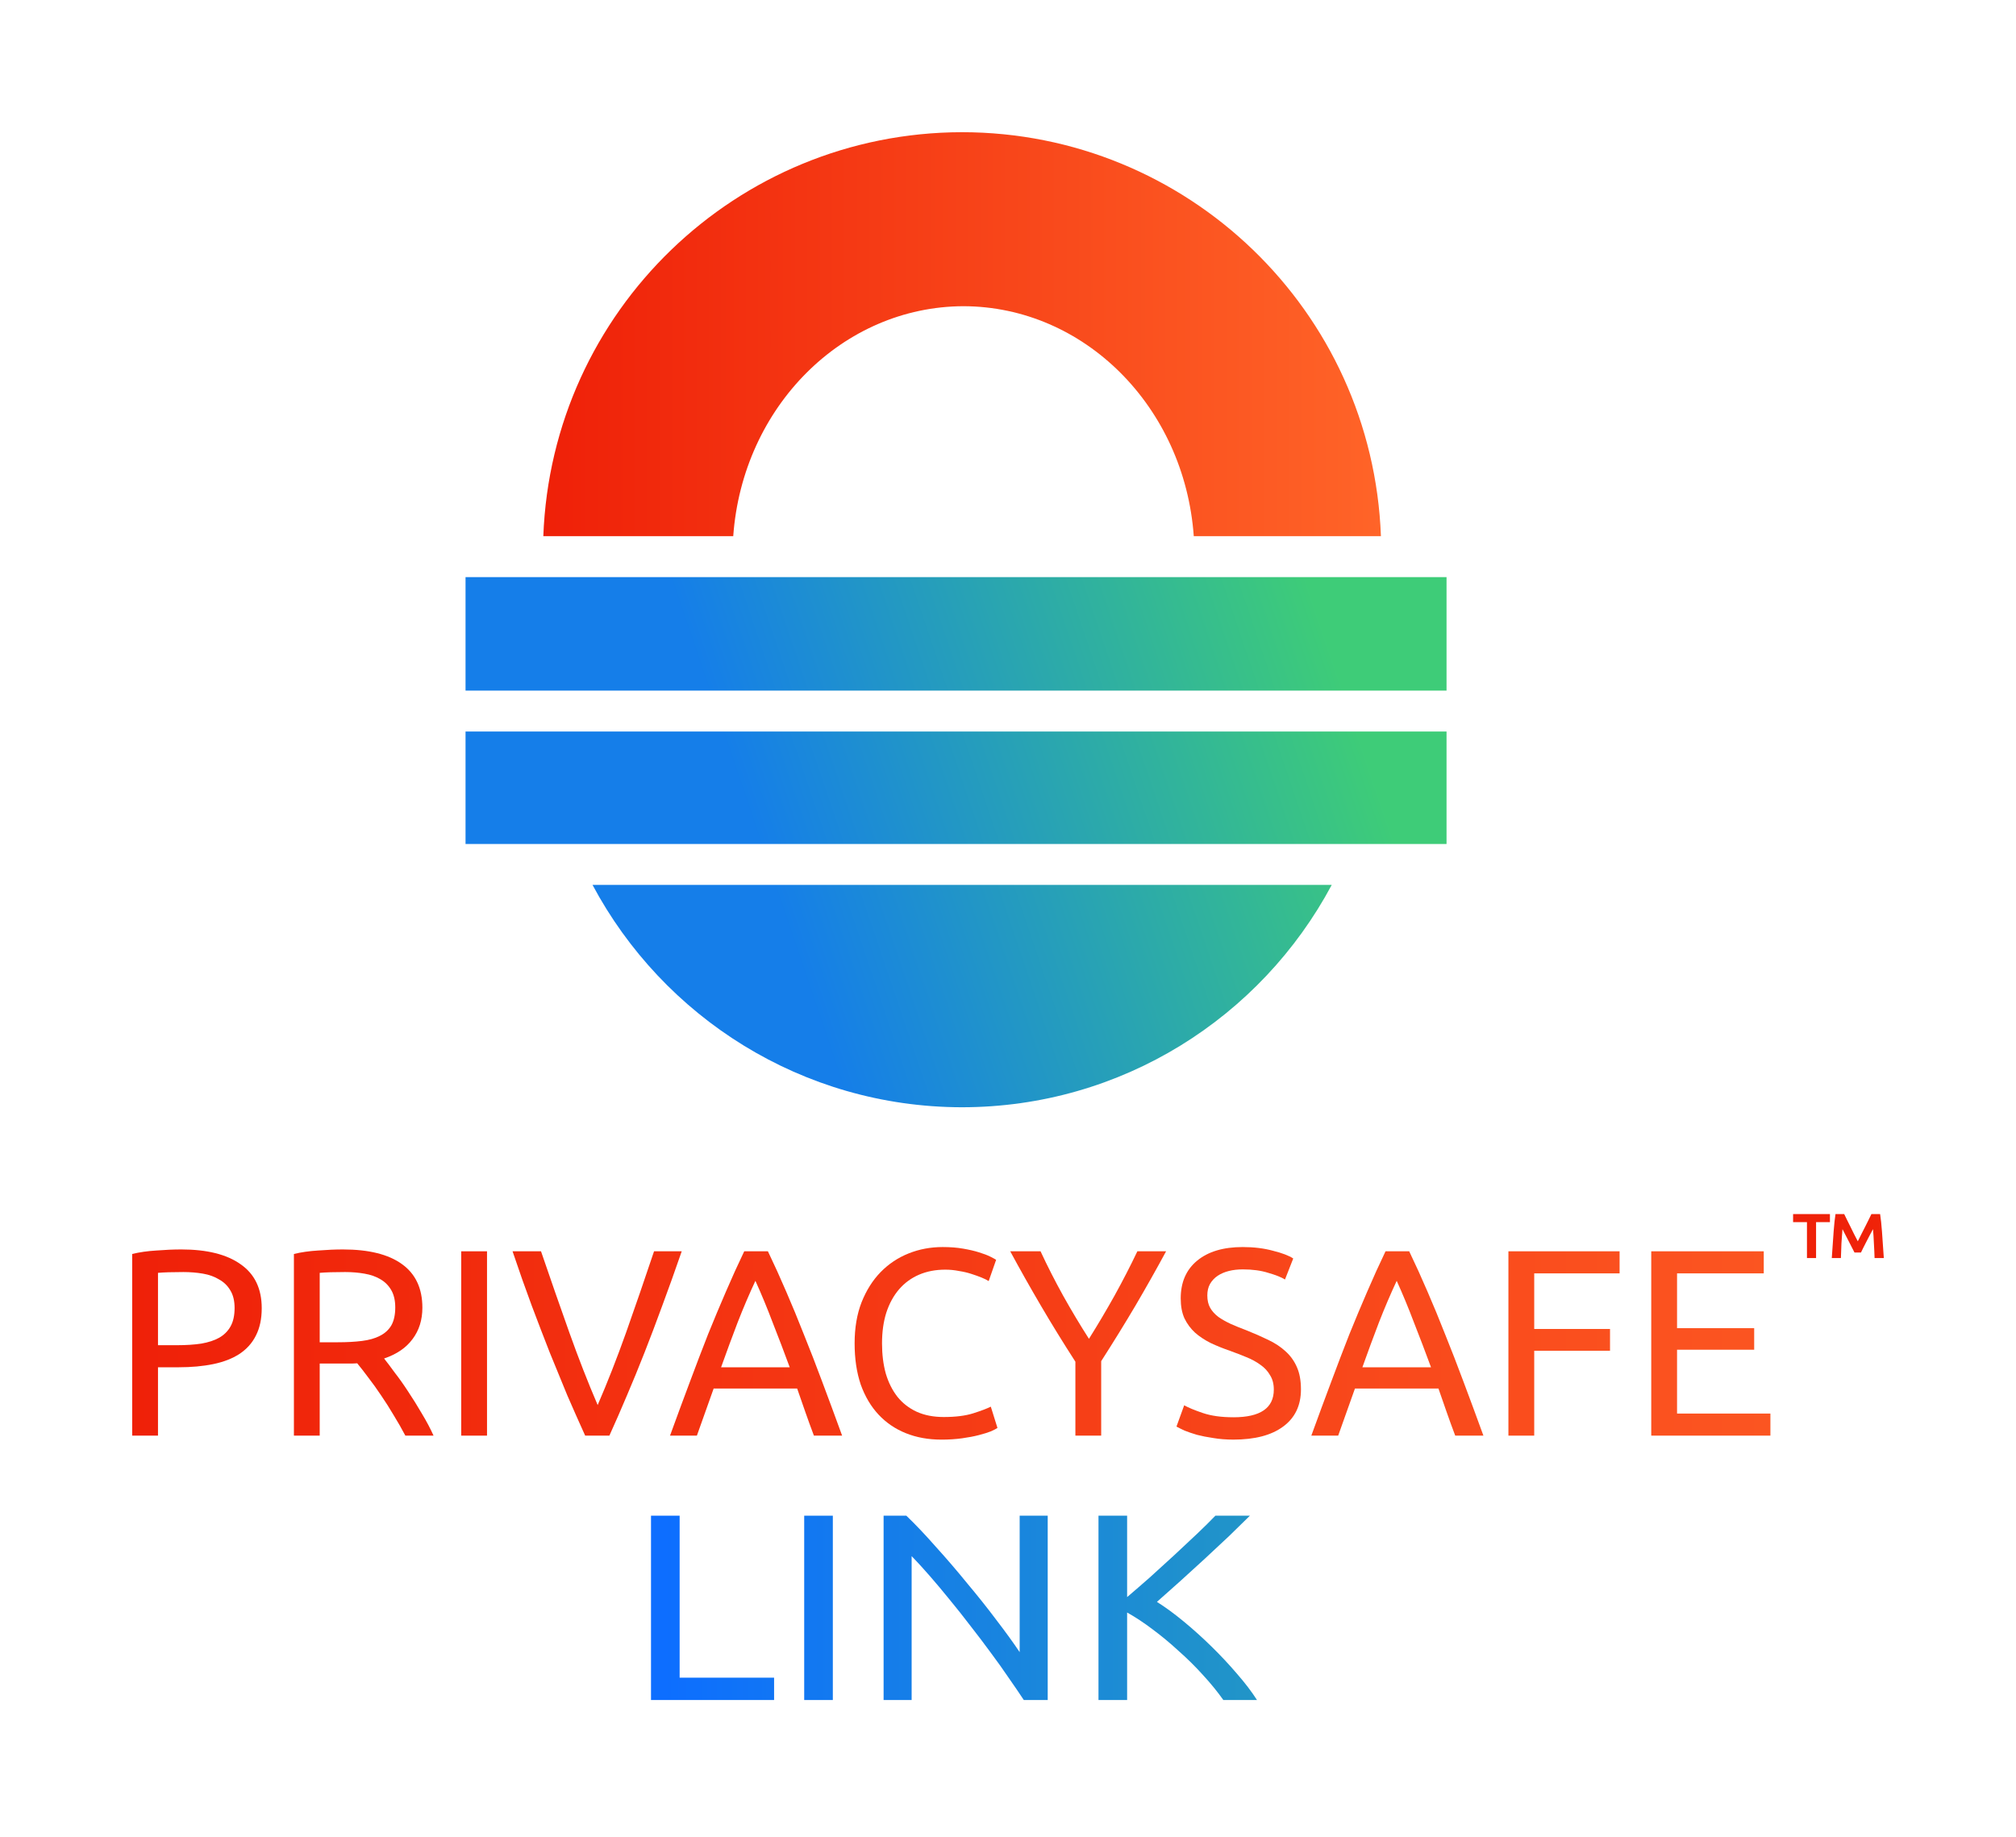
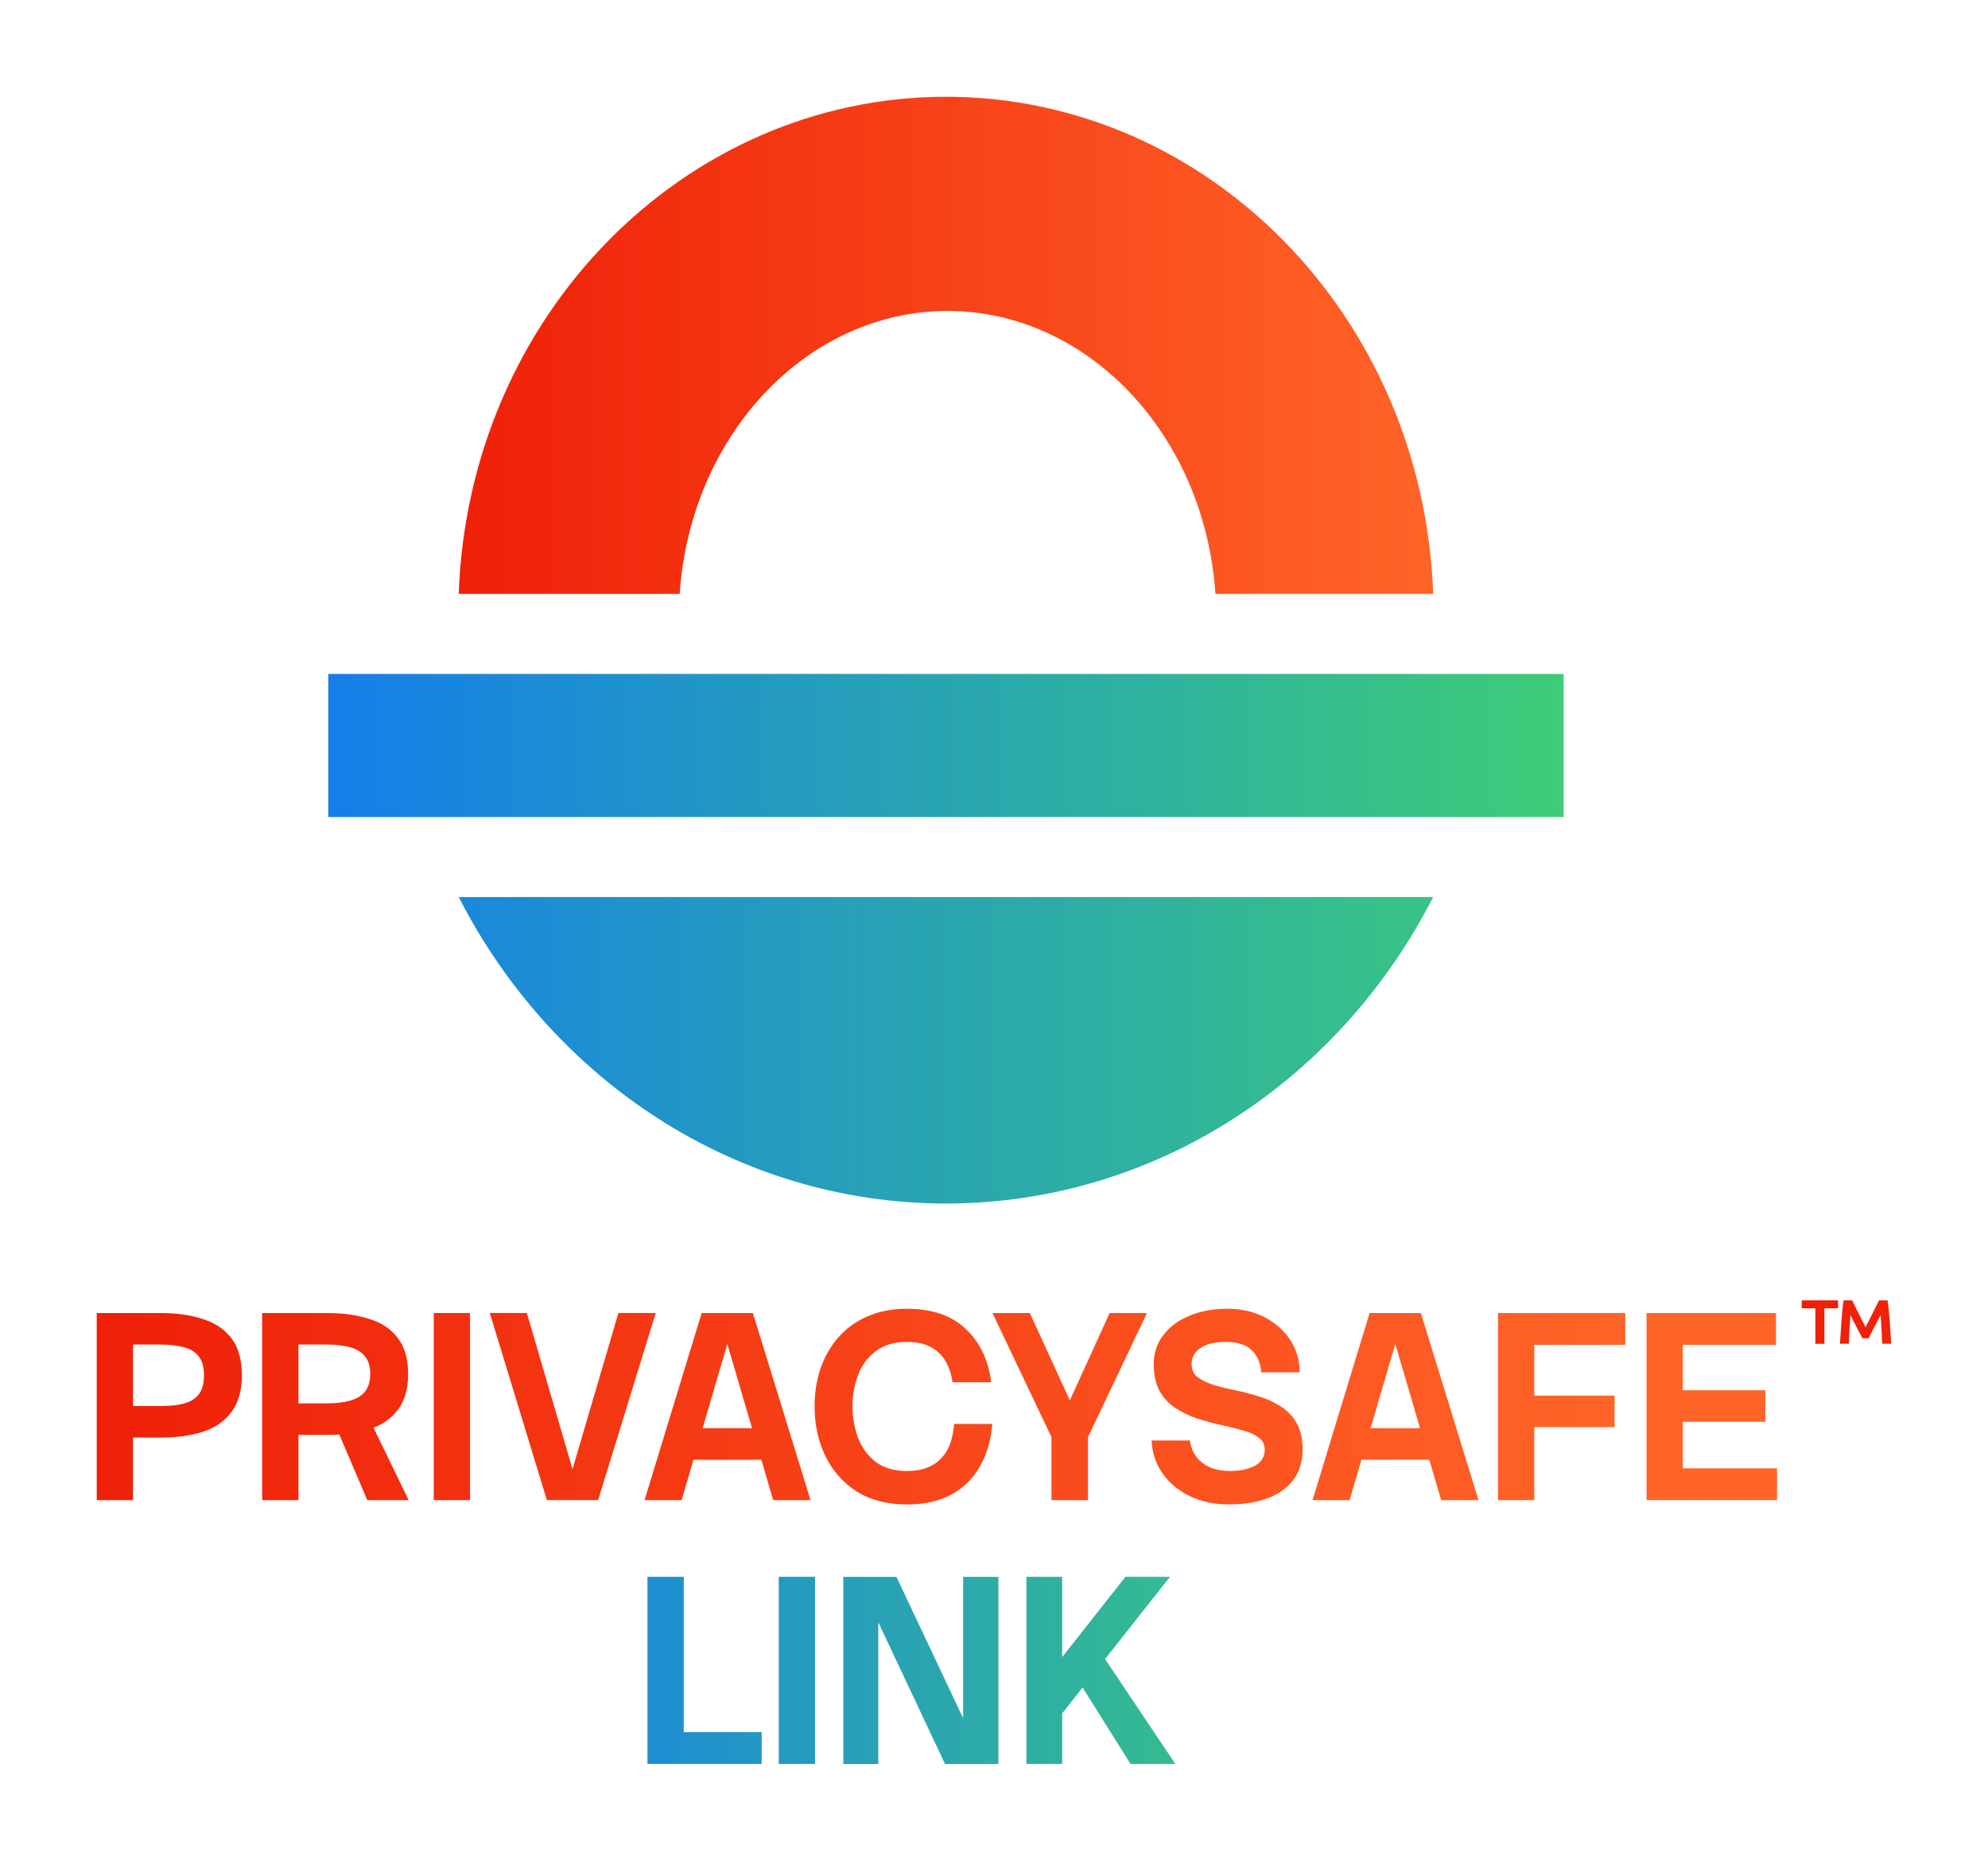
- <svg xmlns="http://www.w3.org/2000/svg" xmlns:xlink="http://www.w3.org/1999/xlink" version="1.1" viewBox="0 0 381.262 347.255" id="svg12" width="381.262" height="347.255">
-   <defs id="defs16">
-     <linearGradient id="linearGradient886">
-       <stop style="stop-color:#3771c8;stop-opacity:1" offset="0" id="stop882" />
-       <stop style="stop-color:#2ca089;stop-opacity:1" offset="1" id="stop884" />
+ <svg xmlns="http://www.w3.org/2000/svg" xmlns:xlink="http://www.w3.org/1999/xlink" width="205.53" height="192.34" version="1.1" viewBox="0 0 205.53 192.34">
+   <defs>
+     <linearGradient id="linearGradient5186">
+       <stop stop-color="#ef2008" offset="0" />
+       <stop stop-color="#ff6428" offset="1" />
    </linearGradient>
-     <linearGradient id="linearGradient5186">
-       <stop style="stop-color:#ef2008;stop-opacity:1" offset="0" id="stop5182" />
-       <stop style="stop-color:#ff6428;stop-opacity:1" offset="1" id="stop5184" />
+     <linearGradient id="linearGradient1884">
+       <stop stop-color="#157ee9" offset="0" />
+       <stop stop-color="#3ecc78" offset="1" />
    </linearGradient>
-     <linearGradient xlink:href="#linearGradient886" id="linearGradient11474" gradientUnits="userSpaceOnUse" gradientTransform="matrix(0.4630318,0,0,0.4630318,-56.58831,251.5358)" x1="225.772" y1="173.935" x2="1111.168" y2="173.935" />
-     <linearGradient xlink:href="#linearGradient5186" id="linearGradient964" gradientUnits="userSpaceOnUse" gradientTransform="translate(50.82711,4.574805)" x1="51.714" y1="99.77" x2="210.402" y2="99.77" />
-     <linearGradient xlink:href="#linearGradient1884" id="linearGradient888-7" x1="171.375" y1="186.728" x2="279.791" y2="150.065" gradientUnits="userSpaceOnUse" gradientTransform="translate(-27.82304,-26.73162)" />
-     <linearGradient id="linearGradient1884">
-       <stop style="stop-color:#157ee9;stop-opacity:1" offset="0" id="stop1880" />
-       <stop style="stop-color:#3ecc78;stop-opacity:1" offset="1" id="stop1882" />
-     </linearGradient>
-     <linearGradient xlink:href="#linearGradient1160" id="linearGradient1094-2" gradientUnits="userSpaceOnUse" gradientTransform="matrix(0.4787416,0,0,0.4787416,-61.97613,260.0699)" x1="239.099" y1="174.312" x2="855.439" y2="174.312" />
-     <linearGradient id="linearGradient1160">
-       <stop style="stop-color:#0d6eff;stop-opacity:1" offset="0" id="stop1156" />
-       <stop style="stop-color:#45da64;stop-opacity:1" offset="1" id="stop1158" />
-     </linearGradient>
-     <linearGradient xlink:href="#linearGradient1160" id="linearGradient1207" gradientUnits="userSpaceOnUse" gradientTransform="matrix(0.4787416,0,0,0.4787416,-61.97613,260.0699)" x1="239.099" y1="174.312" x2="855.439" y2="174.312" />
-     <linearGradient xlink:href="#linearGradient1160" id="linearGradient1422" gradientUnits="userSpaceOnUse" gradientTransform="matrix(0.4787416,0,0,0.4787416,-61.97613,260.0699)" x1="239.099" y1="174.312" x2="855.439" y2="174.312" />
-     <linearGradient xlink:href="#linearGradient5186" id="linearGradient902" gradientUnits="userSpaceOnUse" gradientTransform="matrix(0.45446,0,0,0.45446,-81.53758,174.1435)" x1="225.772" y1="173.935" x2="1111.168" y2="173.935" />
-     <linearGradient xlink:href="#linearGradient5186" id="linearGradient904" gradientUnits="userSpaceOnUse" gradientTransform="matrix(0.45446,0,0,0.45446,-81.53758,174.1435)" x1="225.772" y1="173.935" x2="1111.168" y2="173.935" />
-     <linearGradient xlink:href="#linearGradient5186" id="linearGradient906" gradientUnits="userSpaceOnUse" gradientTransform="matrix(0.45446,0,0,0.45446,-81.53758,174.1435)" x1="225.772" y1="173.935" x2="1111.168" y2="173.935" />
-     <linearGradient xlink:href="#linearGradient5186" id="linearGradient908" gradientUnits="userSpaceOnUse" gradientTransform="matrix(0.45446,0,0,0.45446,-81.53758,174.1435)" x1="225.772" y1="173.935" x2="1111.168" y2="173.935" />
-     <linearGradient xlink:href="#linearGradient5186" id="linearGradient910" gradientUnits="userSpaceOnUse" gradientTransform="matrix(0.45446,0,0,0.45446,-81.53758,174.1435)" x1="225.772" y1="173.935" x2="1111.168" y2="173.935" />
-     <linearGradient xlink:href="#linearGradient5186" id="linearGradient912" gradientUnits="userSpaceOnUse" gradientTransform="matrix(0.45446,0,0,0.45446,-81.53758,174.1435)" x1="225.772" y1="173.935" x2="1111.168" y2="173.935" />
-     <linearGradient xlink:href="#linearGradient5186" id="linearGradient914" gradientUnits="userSpaceOnUse" gradientTransform="matrix(0.45446,0,0,0.45446,-81.53758,174.1435)" x1="225.772" y1="173.935" x2="1111.168" y2="173.935" />
-     <linearGradient xlink:href="#linearGradient5186" id="linearGradient916" gradientUnits="userSpaceOnUse" gradientTransform="matrix(0.45446,0,0,0.45446,-81.53758,174.1435)" x1="225.772" y1="173.935" x2="1111.168" y2="173.935" />
-     <linearGradient xlink:href="#linearGradient5186" id="linearGradient918" gradientUnits="userSpaceOnUse" gradientTransform="matrix(0.45446,0,0,0.45446,-81.53758,174.1435)" x1="225.772" y1="173.935" x2="1111.168" y2="173.935" />
-     <linearGradient xlink:href="#linearGradient5186" id="linearGradient920" gradientUnits="userSpaceOnUse" gradientTransform="matrix(0.45446,0,0,0.45446,-81.53758,174.1435)" x1="225.772" y1="173.935" x2="1111.168" y2="173.935" />
-     <linearGradient xlink:href="#linearGradient5186" id="linearGradient922" gradientUnits="userSpaceOnUse" gradientTransform="matrix(0.45446,0,0,0.45446,-81.53758,174.1435)" x1="225.772" y1="173.935" x2="1111.168" y2="173.935" />
-     <linearGradient xlink:href="#linearGradient1160" id="linearGradient935" gradientUnits="userSpaceOnUse" gradientTransform="matrix(0.5043273,0,0,0.4544539,4.888593,224.1444)" x1="239.099" y1="174.312" x2="855.439" y2="174.312" />
-     <linearGradient xlink:href="#linearGradient1160" id="linearGradient937" gradientUnits="userSpaceOnUse" gradientTransform="matrix(0.5043273,0,0,0.4544539,4.888593,224.1444)" x1="239.099" y1="174.312" x2="855.439" y2="174.312" />
-     <linearGradient xlink:href="#linearGradient1160" id="linearGradient939" gradientUnits="userSpaceOnUse" gradientTransform="matrix(0.5043273,0,0,0.4544539,4.888593,224.1444)" x1="239.099" y1="174.312" x2="855.439" y2="174.312" />
-     <linearGradient xlink:href="#linearGradient1160" id="linearGradient941" gradientUnits="userSpaceOnUse" gradientTransform="matrix(0.5043273,0,0,0.4544539,4.888593,224.1444)" x1="239.099" y1="174.312" x2="855.439" y2="174.312" />
-     <linearGradient xlink:href="#linearGradient5186" id="linearGradient947" gradientUnits="userSpaceOnUse" gradientTransform="matrix(0.471329,0,0,0.471329,232.5263,145.9393)" x1="225.772" y1="173.935" x2="1111.168" y2="173.935" />
+     <linearGradient id="linearGradient5031" x1="177.47" x2="1418.8" y1="85.938" y2="85.938" gradientTransform="matrix(.12617 0 0 .12636 -12.391 134.54)" gradientUnits="userSpaceOnUse" xlink:href="#linearGradient5186" />
+     <linearGradient id="linearGradient5363" x1="225.77" x2="1111.2" y1="173.93" y2="173.93" gradientTransform="matrix(.47133 0 0 .47133 242.21 159.16)" gradientUnits="userSpaceOnUse" xlink:href="#linearGradient5186" />
+     <linearGradient id="linearGradient30106-2" x1="90.814" x2="267.72" y1="313.46" y2="313.46" gradientTransform="translate(.26268 .0061795)" gradientUnits="userSpaceOnUse" xlink:href="#linearGradient1884" />
+     <linearGradient id="linearGradient10645-1" x1="51.714" x2="210.4" y1="99.77" y2="99.77" gradientTransform="matrix(.69714 0 0 .73736 -14.608 -14.821)" gradientUnits="userSpaceOnUse" xlink:href="#linearGradient5186" />
+     <linearGradient id="linearGradient11950-3" x1="115.86" x2="301.39" y1="186" y2="186" gradientTransform="matrix(.75461 0 0 .75558 -80.625 -37.021)" gradientUnits="userSpaceOnUse" xlink:href="#linearGradient1884" />
+     <linearGradient id="linearGradient11952-3" x1="115.86" x2="301.39" y1="186" y2="186" gradientTransform="matrix(.78995 0 0 .82597 -88.909 -69.381)" gradientUnits="userSpaceOnUse" xlink:href="#linearGradient1884" />
  </defs>
-   <path d="m 34.256,236.289 q 7.344,0 11.268,2.817 3.974,2.767 3.974,8.3 0,3.018 -1.107,5.181 -1.056,2.113 -3.119,3.471 -2.012,1.308 -4.93,1.912 -2.918,0.604 -6.59,0.604 h -3.873 v 12.928 h -4.879 v -34.357 q 2.062,-0.503 4.578,-0.654 2.565,-0.201 4.678,-0.201 z m 0.402,4.276 q -3.119,0 -4.779,0.151 v 13.682 h 3.672 q 2.515,0 4.527,-0.302 2.012,-0.352 3.37,-1.107 1.408,-0.805 2.163,-2.163 0.755,-1.358 0.755,-3.471 0,-2.012 -0.805,-3.32 -0.755,-1.308 -2.113,-2.062 -1.308,-0.805 -3.068,-1.107 -1.761,-0.302 -3.722,-0.302 z" style="font-size:50.303px;line-height:1.25;font-family:Ubuntu;-inkscape-font-specification:Ubuntu;fill:url(#linearGradient902);stroke-width:1.258" id="path849" />
-   <path d="m 72.637,256.913 q 0.805,1.006 2.012,2.666 1.258,1.61 2.565,3.622 1.308,1.962 2.565,4.125 1.308,2.163 2.213,4.175 h -5.332 q -1.006,-1.912 -2.213,-3.873 -1.157,-1.962 -2.364,-3.722 -1.207,-1.811 -2.415,-3.37 -1.157,-1.559 -2.113,-2.716 -0.654,0.05 -1.358,0.05 -0.654,0 -1.358,0 h -4.376 v 13.632 h -4.879 v -34.357 q 2.062,-0.503 4.578,-0.654 2.565,-0.201 4.678,-0.201 7.344,0 11.167,2.767 3.873,2.767 3.873,8.25 0,3.471 -1.861,5.936 -1.811,2.465 -5.382,3.672 z M 65.243,240.564 q -3.119,0 -4.779,0.151 v 13.129 h 3.471 q 2.515,0 4.527,-0.252 2.012,-0.252 3.37,-0.956 1.408,-0.704 2.163,-1.962 0.755,-1.308 0.755,-3.421 0,-1.962 -0.755,-3.27 -0.755,-1.308 -2.062,-2.062 -1.258,-0.755 -3.018,-1.056 -1.71,-0.302 -3.672,-0.302 z" style="font-size:50.303px;line-height:1.25;font-family:Ubuntu;-inkscape-font-specification:Ubuntu;fill:url(#linearGradient904);stroke-width:1.258" id="path851" />
-   <path d="m 87.225,236.641 h 4.879 v 34.86 h -4.879 z" style="font-size:50.303px;line-height:1.25;font-family:Ubuntu;-inkscape-font-specification:Ubuntu;fill:url(#linearGradient906);stroke-width:1.258" id="path853" />
-   <path d="m 128.926,236.641 q -1.912,5.533 -3.672,10.262 -1.71,4.678 -3.37,8.904 -1.66,4.225 -3.32,8.099 -1.61,3.823 -3.32,7.596 h -4.578 q -1.71,-3.773 -3.37,-7.596 -1.61,-3.873 -3.32,-8.099 -1.66,-4.225 -3.421,-8.904 -1.761,-4.729 -3.622,-10.262 h 5.382 q 2.716,7.948 5.332,15.292 2.616,7.344 5.382,13.783 2.767,-6.389 5.382,-13.733 2.616,-7.395 5.282,-15.342 z" style="font-size:50.303px;line-height:1.25;font-family:Ubuntu;-inkscape-font-specification:Ubuntu;fill:url(#linearGradient908);stroke-width:1.258" id="path855" />
-   <path d="m 153.927,271.501 q -0.855,-2.264 -1.61,-4.427 -0.755,-2.213 -1.559,-4.477 h -15.795 l -3.169,8.904 h -5.081 q 2.012,-5.533 3.773,-10.212 1.761,-4.729 3.421,-8.954 1.71,-4.225 3.37,-8.049 1.66,-3.873 3.471,-7.646 h 4.477 q 1.811,3.773 3.471,7.646 1.66,3.823 3.32,8.049 1.71,4.225 3.471,8.954 1.761,4.678 3.773,10.212 z m -4.578,-12.928 q -1.61,-4.376 -3.219,-8.451 -1.559,-4.125 -3.27,-7.898 -1.761,3.773 -3.37,7.898 -1.559,4.075 -3.119,8.451 z" style="font-size:50.303px;line-height:1.25;font-family:Ubuntu;-inkscape-font-specification:Ubuntu;fill:url(#linearGradient910);stroke-width:1.258" id="path857" />
-   <path d="m 178.022,272.255 q -3.672,0 -6.69,-1.207 -3.018,-1.207 -5.181,-3.521 -2.163,-2.314 -3.37,-5.684 -1.157,-3.421 -1.157,-7.797 0,-4.376 1.308,-7.747 1.358,-3.421 3.622,-5.735 2.264,-2.314 5.282,-3.521 3.018,-1.207 6.439,-1.207 2.163,0 3.873,0.302 1.761,0.302 3.018,0.704 1.308,0.402 2.113,0.805 0.805,0.402 1.107,0.604 l -1.408,4.024 q -0.453,-0.302 -1.308,-0.654 -0.855,-0.352 -1.962,-0.704 -1.056,-0.352 -2.364,-0.553 -1.258,-0.252 -2.565,-0.252 -2.767,0 -4.98,0.956 -2.213,0.956 -3.773,2.767 -1.559,1.811 -2.415,4.427 -0.805,2.565 -0.805,5.785 0,3.119 0.704,5.684 0.755,2.565 2.213,4.427 1.459,1.811 3.622,2.817 2.213,1.006 5.131,1.006 3.37,0 5.584,-0.704 2.213,-0.704 3.32,-1.258 l 1.258,4.024 q -0.352,0.252 -1.258,0.654 -0.905,0.352 -2.264,0.704 -1.358,0.352 -3.169,0.604 -1.811,0.252 -3.924,0.252 z" style="font-size:50.303px;line-height:1.25;font-family:Ubuntu;-inkscape-font-specification:Ubuntu;fill:url(#linearGradient912);stroke-width:1.258" id="path859" />
-   <path d="m 203.375,271.501 v -13.984 q -3.471,-5.382 -6.539,-10.614 -3.068,-5.232 -5.785,-10.262 h 5.735 q 1.912,4.125 4.276,8.401 2.364,4.225 4.879,8.149 2.465,-3.924 4.829,-8.149 2.364,-4.276 4.326,-8.401 h 5.433 q -2.716,5.03 -5.785,10.262 -3.068,5.181 -6.489,10.513 v 14.085 z" style="font-size:50.303px;line-height:1.25;font-family:Ubuntu;-inkscape-font-specification:Ubuntu;fill:url(#linearGradient914);stroke-width:1.258" id="path861" />
-   <path d="m 233.255,268.03 q 7.646,0 7.646,-5.232 0,-1.61 -0.704,-2.716 -0.654,-1.157 -1.811,-1.962 -1.157,-0.855 -2.666,-1.459 -1.459,-0.604 -3.119,-1.207 -1.912,-0.654 -3.622,-1.459 -1.71,-0.855 -2.968,-1.962 -1.258,-1.157 -2.012,-2.716 -0.704,-1.559 -0.704,-3.773 0,-4.578 3.119,-7.143 3.119,-2.565 8.602,-2.565 3.169,0 5.735,0.704 2.616,0.654 3.823,1.459 l -1.559,3.974 q -1.056,-0.654 -3.169,-1.258 -2.062,-0.654 -4.829,-0.654 -1.408,0 -2.616,0.302 -1.207,0.302 -2.113,0.905 -0.905,0.604 -1.459,1.559 -0.503,0.905 -0.503,2.163 0,1.408 0.553,2.364 0.553,0.956 1.559,1.71 1.006,0.704 2.314,1.308 1.358,0.604 2.968,1.207 2.264,0.905 4.125,1.811 1.912,0.905 3.27,2.163 1.408,1.258 2.163,3.018 0.755,1.71 0.755,4.175 0,4.578 -3.37,7.042 -3.32,2.465 -9.407,2.465 -2.062,0 -3.823,-0.302 -1.71,-0.252 -3.068,-0.604 -1.358,-0.402 -2.364,-0.805 -0.956,-0.453 -1.509,-0.755 l 1.459,-4.024 q 1.157,0.654 3.521,1.459 2.364,0.805 5.785,0.805 z" style="font-size:50.303px;line-height:1.25;font-family:Ubuntu;-inkscape-font-specification:Ubuntu;fill:url(#linearGradient916);stroke-width:1.258" id="path863" />
-   <path d="m 275.208,271.501 q -0.855,-2.264 -1.61,-4.427 -0.755,-2.213 -1.559,-4.477 h -15.795 l -3.169,8.904 h -5.081 q 2.012,-5.533 3.773,-10.212 1.761,-4.729 3.421,-8.954 1.71,-4.225 3.37,-8.049 1.66,-3.873 3.471,-7.646 h 4.477 q 1.811,3.773 3.471,7.646 1.66,3.823 3.32,8.049 1.71,4.225 3.471,8.954 1.761,4.678 3.773,10.212 z m -4.578,-12.928 q -1.61,-4.376 -3.219,-8.451 -1.559,-4.125 -3.27,-7.898 -1.761,3.773 -3.37,7.898 -1.559,4.075 -3.119,8.451 z" style="font-size:50.303px;line-height:1.25;font-family:Ubuntu;-inkscape-font-specification:Ubuntu;fill:url(#linearGradient918);stroke-width:1.258" id="path865" />
-   <path d="M 285.268,271.501 V 236.641 h 21.027 v 4.175 h -16.147 v 10.513 h 14.336 v 4.125 h -14.336 v 16.047 z" style="font-size:50.303px;line-height:1.25;font-family:Ubuntu;-inkscape-font-specification:Ubuntu;fill:url(#linearGradient920);stroke-width:1.258" id="path867" />
-   <path d="M 312.281,271.501 V 236.641 h 21.278 v 4.175 h -16.399 v 10.362 h 14.588 v 4.075 h -14.588 v 12.073 h 17.656 v 4.175 z" style="font-size:50.303px;line-height:1.25;font-family:Ubuntu;-inkscape-font-specification:Ubuntu;fill:url(#linearGradient922);stroke-width:1.258" id="path869" />
-   <path id="path1133-5" style="fill:url(#linearGradient964);fill-opacity:1;stroke:none;stroke-width:3.14" d="m 181.885,25 c -42.614,0.084 -77.552,33.815 -79.133,76.4 h 35.916 c 1.767,-24.5 20.72,-43.429 43.547,-43.492 22.828,0.062 41.782,18.991 43.549,43.492 H 261.158 C 259.575,58.761 224.554,25.009 181.885,25 Z" />
-   <path id="path1133-6-3" style="fill:url(#linearGradient888-7);fill-opacity:1;stroke:none;stroke-width:3.14" d="m 88.041,109.141 v 21.463 H 273.568 v -21.463 z m 0,29.203 v 21.268 H 273.568 v -21.268 z m 24.018,29.008 c 13.354,25.015 39.639,41.989 69.826,42.049 30.241,-0.006 56.593,-16.992 69.969,-42.049 z" />
-   <path d="m 146.395,317.275 v 4.225 h -23.278 v -34.86 h 5.415 V 317.275 Z" style="font-size:52.991px;line-height:1.25;font-family:Ubuntu;-inkscape-font-specification:Ubuntu;fill:url(#linearGradient935);stroke-width:1.258" id="path872" />
-   <path d="m 152.089,286.641 h 5.415 v 34.86 h -5.415 z" style="font-size:52.991px;line-height:1.25;font-family:Ubuntu;-inkscape-font-specification:Ubuntu;fill:url(#linearGradient937);stroke-width:1.258" id="path874" />
-   <path d="m 193.621,321.5 q -1.228,-1.861 -2.847,-4.175 -1.563,-2.314 -3.405,-4.779 -1.842,-2.515 -3.852,-5.081 -1.954,-2.565 -3.908,-4.93 -1.954,-2.415 -3.796,-4.527 -1.842,-2.113 -3.405,-3.722 v 27.214 h -5.303 v -34.86 h 4.298 q 2.624,2.515 5.582,5.885 3.014,3.32 5.917,6.891 2.959,3.521 5.526,6.942 2.624,3.421 4.41,6.087 v -25.805 h 5.303 v 34.86 z" style="font-size:52.991px;line-height:1.25;font-family:Ubuntu;-inkscape-font-specification:Ubuntu;fill:url(#linearGradient939);stroke-width:1.258" id="path876" />
-   <path d="m 236.381,286.641 q -1.731,1.71 -3.908,3.823 -2.177,2.062 -4.577,4.276 -2.345,2.163 -4.689,4.276 -2.345,2.113 -4.41,3.924 2.4,1.509 5.08,3.722 2.68,2.213 5.247,4.728 2.568,2.515 4.801,5.131 2.289,2.616 3.796,4.98 h -6.364 q -1.675,-2.364 -3.852,-4.728 -2.177,-2.415 -4.633,-4.578 -2.4,-2.213 -4.912,-4.074 -2.456,-1.861 -4.801,-3.169 v 16.55 h -5.415 v -34.86 h 5.415 v 15.393 q 1.954,-1.66 4.298,-3.722 2.345,-2.113 4.633,-4.225 2.289,-2.113 4.298,-4.024 2.065,-1.962 3.461,-3.421 z" style="font-size:52.991px;line-height:1.25;font-family:Ubuntu;-inkscape-font-specification:Ubuntu;fill:url(#linearGradient941);stroke-width:1.258" id="path878" />
-   <path d="m 346.074,229.605 v 1.523 h -2.622 v 6.793 h -1.723 v -6.793 h -2.622 v -1.523 z m 9.49,0 q 0.2,1.274 0.35,3.271 0.15,1.973 0.35,5.044 h -1.748 q -0.025,-0.624 -0.05,-1.324 -0.025,-0.724 -0.075,-1.423 -0.025,-0.724 -0.075,-1.423 -0.05,-0.699 -0.1,-1.299 -0.275,0.474 -0.599,1.124 -0.325,0.624 -0.649,1.249 -0.3,0.624 -0.599,1.174 -0.275,0.549 -0.425,0.874 h -1.224 q -0.15,-0.325 -0.45,-0.874 -0.275,-0.549 -0.599,-1.174 -0.3,-0.624 -0.649,-1.249 -0.325,-0.649 -0.574,-1.124 -0.05,0.599 -0.1,1.299 -0.05,0.699 -0.1,1.423 -0.025,0.699 -0.05,1.423 -0.025,0.699 -0.05,1.324 h -1.723 q 0.2,-3.072 0.35,-5.044 0.15,-1.998 0.35,-3.271 h 1.648 q 0.2,0.425 0.499,1.024 0.3,0.599 0.649,1.299 0.35,0.699 0.699,1.423 0.375,0.724 0.724,1.398 0.325,-0.674 0.699,-1.398 0.375,-0.724 0.724,-1.423 0.35,-0.699 0.649,-1.299 0.3,-0.599 0.499,-1.024 z" style="font-size:24.973px;line-height:1.25;font-family:Ubuntu;-inkscape-font-specification:Ubuntu;fill:url(#linearGradient947);stroke-width:1.258" id="path881" />
+   <g fill="url(#linearGradient5031)">
+     <path d="m10 135.73h3.752v19.341h-3.752zm1.517 9.615h5.076v3.26h-5.076zm5.076 0q1.407 0 2.4-0.249 1.021-0.276 1.545-0.939 0.552-0.691 0.552-1.989 0-1.299-0.552-1.962-0.524-0.691-1.545-0.939-0.993-0.276-2.4-0.276v-3.26q2.538 0 4.414 0.635 1.904 0.608 2.952 2.017 1.048 1.409 1.048 3.785 0 2.321-1.048 3.758-1.048 1.437-2.952 2.072-1.876 0.608-4.414 0.608zm-5.076-9.615h5.076v3.26h-5.076z" />
+     <path d="m27.105 135.73h3.752v19.341h-3.752zm1.517 9.339h5.159v3.26h-5.159zm5.159 0q1.407 0 2.4-0.276 1.021-0.276 1.545-0.939 0.552-0.663 0.552-1.824 0-1.188-0.552-1.824-0.524-0.663-1.545-0.939-0.993-0.276-2.4-0.276v-3.26q2.51 0 4.386 0.608 1.904 0.58 2.952 1.962 1.076 1.381 1.076 3.73 0 2.321-1.076 3.73-1.048 1.381-2.952 1.989-1.876 0.58-4.386 0.58zm-5.159-9.339h5.159v3.26h-5.159zm5.545 10.417h3.752l4.331 8.925h-4.276z" />
+     <path d="m44.844 135.73h3.752v19.341h-3.752z" />
+     <path d="m56.541 155.07-5.904-19.341h3.835l5.656 19.341zm5.297 0h-3.587l5.683-19.341h3.862z" />
+     <path d="m72.542 135.73h3.587l-5.656 19.341h-3.835zm5.297 0 5.959 19.341h-3.862l-5.683-19.341zm-7.863 11.909h10.401v3.26h-10.401z" />
+     <path d="m102.59 147.2q-0.193 2.487-1.269 4.366-1.048 1.879-2.952 2.929-1.876 1.022-4.607 1.022-3.062 0-5.214-1.354-2.124-1.381-3.228-3.675t-1.103-5.112q0-2.072 0.607-3.896 0.635-1.851 1.848-3.233 1.214-1.381 2.979-2.155 1.793-0.801 4.111-0.801 3.89 0 6.069 2.072 2.207 2.045 2.648 5.526h-4q-0.138-0.939-0.469-1.685-0.331-0.774-0.91-1.326-0.552-0.553-1.379-0.857-0.828-0.304-1.959-0.304-1.959 0-3.228 0.967-1.242 0.939-1.821 2.459-0.579 1.52-0.579 3.233t0.579 3.26q0.579 1.52 1.821 2.487 1.269 0.939 3.228 0.939 1.242 0 2.124-0.359 0.883-0.359 1.462-0.995 0.607-0.663 0.91-1.547 0.303-0.884 0.386-1.962z" />
+     <path d="m109.23 149.66-6.621-13.926h3.862l4.635 10.113h-0.993l4.607-10.113h3.862l-6.621 13.926zm-0.524-4.089h3.78v9.505h-3.78z" />
+     <path d="m123.03 148.91q0.11 0.967 0.662 1.685 0.552 0.718 1.435 1.105 0.91 0.359 2.042 0.359 1.517 0 2.538-0.525 1.048-0.553 1.048-1.685 0-0.801-0.635-1.243-0.607-0.47-1.655-0.746-1.021-0.304-2.235-0.553-1.214-0.276-2.455-0.663-1.214-0.414-2.235-1.078-1.021-0.663-1.655-1.768-0.607-1.105-0.607-2.818 0-1.658 0.966-2.929 0.966-1.299 2.676-2.017 1.738-0.746 3.973-0.746 2.124 0 3.807 0.857 1.683 0.857 2.676 2.349 0.993 1.492 0.993 3.371h-3.973q-0.11-1.492-1.021-2.321-0.883-0.829-2.621-0.829-1.738 0-2.648 0.635-0.91 0.635-0.91 1.63 0 0.884 0.607 1.381 0.635 0.47 1.655 0.801 1.021 0.304 2.235 0.553 1.242 0.249 2.455 0.635 1.214 0.359 2.235 1.022 1.048 0.635 1.655 1.713 0.635 1.078 0.635 2.763 0 2.68-2.014 4.172-2.014 1.492-5.656 1.492-2.235 0-4-0.857-1.766-0.857-2.814-2.349-1.048-1.492-1.131-3.398z" />
+     <path d="m141.6 135.73h3.587l-5.656 19.341h-3.835zm5.297 0 5.959 19.341h-3.862l-5.683-19.341zm-7.863 11.909h10.401v3.26h-10.401z" />
+     <path d="m154.87 135.73h3.752v19.341h-3.752zm3.587 8.538h8.47v3.26h-8.47zm-2.069-8.538h11.642v3.288h-11.642z" />
+     <path d="m170.23 155.07v-19.341h13.38v3.288h-9.628v4.697h8.525v3.26h-8.525v4.808h9.739v3.288z" />
+   </g>
+   <g transform="matrix(.53969 0 0 .53969 -1.9705 3.3676)" fill="url(#linearGradient5363)" stroke-width="2.33" aria-label="™">
+     <path d="m355.76 242.83v1.523h-2.622v6.793h-1.723v-6.793h-2.622v-1.523zm9.49 0q0.2 1.274 0.35 3.271 0.15 1.973 0.35 5.044h-1.748q-0.025-0.624-0.05-1.324-0.025-0.724-0.075-1.423-0.025-0.724-0.075-1.423t-0.1-1.299q-0.275 0.474-0.599 1.124-0.325 0.624-0.649 1.249-0.3 0.624-0.599 1.174-0.275 0.549-0.425 0.874h-1.224q-0.15-0.325-0.45-0.874-0.275-0.549-0.599-1.174-0.3-0.624-0.649-1.249-0.325-0.649-0.574-1.124-0.05 0.599-0.1 1.299t-0.1 1.423q-0.025 0.699-0.05 1.423-0.025 0.699-0.05 1.324h-1.723q0.2-3.072 0.35-5.044 0.15-1.998 0.35-3.271h1.648q0.2 0.425 0.499 1.024t0.649 1.299q0.35 0.699 0.699 1.423 0.375 0.724 0.724 1.399 0.325-0.674 0.699-1.399t0.724-1.423q0.35-0.699 0.649-1.299t0.499-1.024z" fill="url(#linearGradient5363)" stroke-width="2.33" />
+   </g>
+   <g transform="matrix(.53928 0 0 .5401 -1.9705 3.3676)" fill="url(#linearGradient30106-2)" stroke-width="1.853" aria-label="LINK">
+     <path d="m127.78 295.56h6.957v35.81h-6.957zm6.651 29.723h15.245v6.088h-15.245z" />
+     <path d="m152.95 295.56h6.957v35.81h-6.957z" />
+     <path d="m184.82 331.38-16.882-35.81h7.571l16.933 35.81zm-19.491-35.81h6.702v35.81h-6.702zm22.97 0h6.753v35.81h-6.753z" />
+     <path d="m200.43 295.56h6.855v35.81h-6.855zm27.523 0-23.226 29.365-3.53-6.292 18.212-23.072zm-14.222 13.096 15.245 22.714h-8.595l-10.794-17.189z" />
+   </g>
+   <g transform="matrix(.91227 0 0 .91227 27.73 9.7812)" stroke-width="1.096">
+     <path d="m76.758 0.24c-29.708 0.062-54.065 24.934-55.167 56.335h25.038c1.232-18.065 14.445-32.023 30.358-32.069 15.914 0.046 29.128 14.004 30.36 32.069h24.675c-1.104-31.441-25.519-56.328-55.265-56.335z" fill="url(#linearGradient10645-1)" />
+     <path d="m6.807 65.642v16.217l140 8e-6v-16.217z" fill="url(#linearGradient11950-3)" />
+     <path d="m21.591 90.926c10.549 20.662 31.313 34.682 55.159 34.731 23.889-5e-3 44.705-14.035 55.272-34.731z" fill="url(#linearGradient11952-3)" />
+   </g>
</svg>
